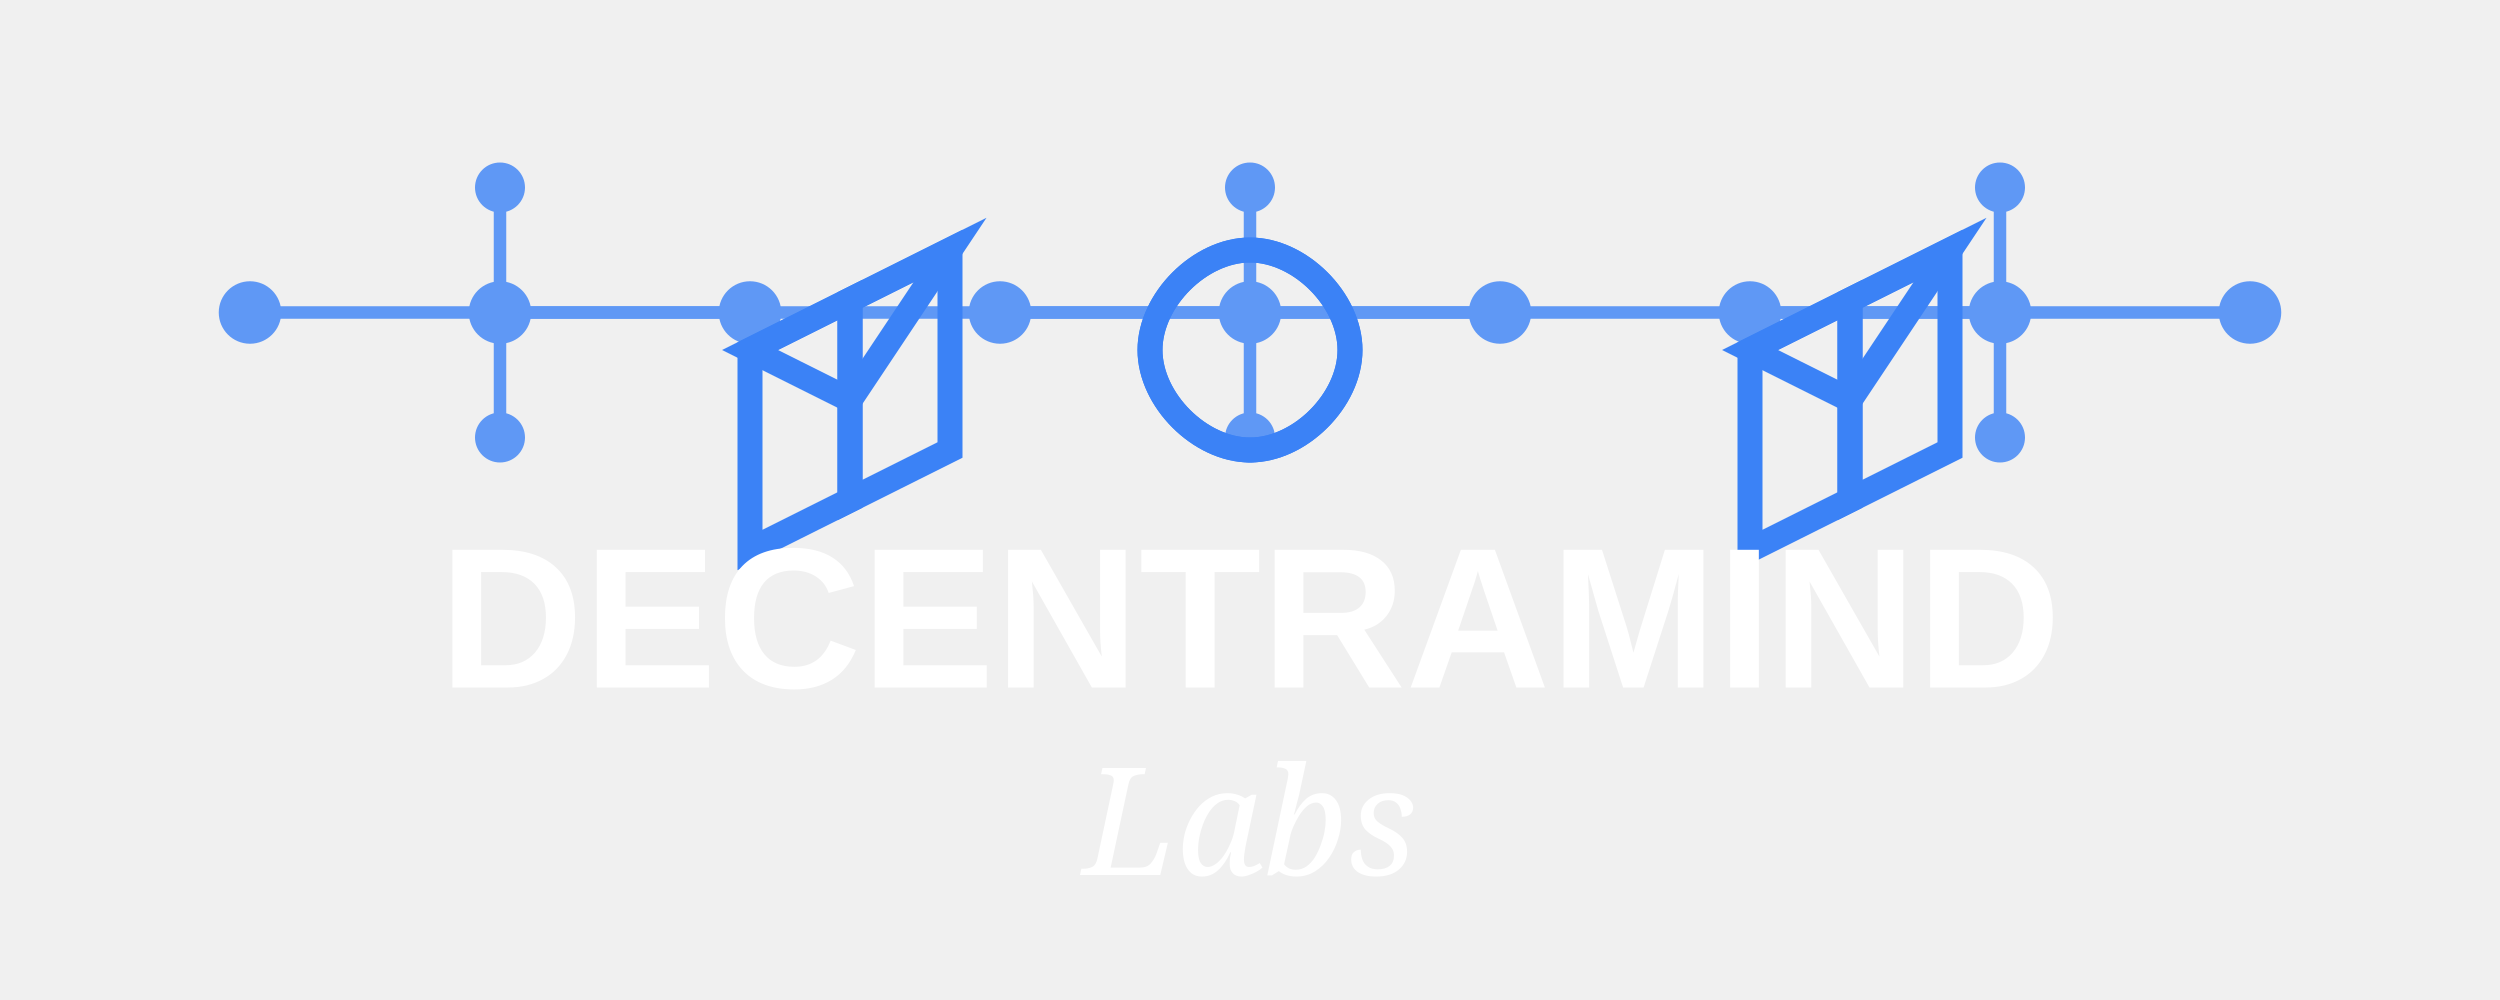
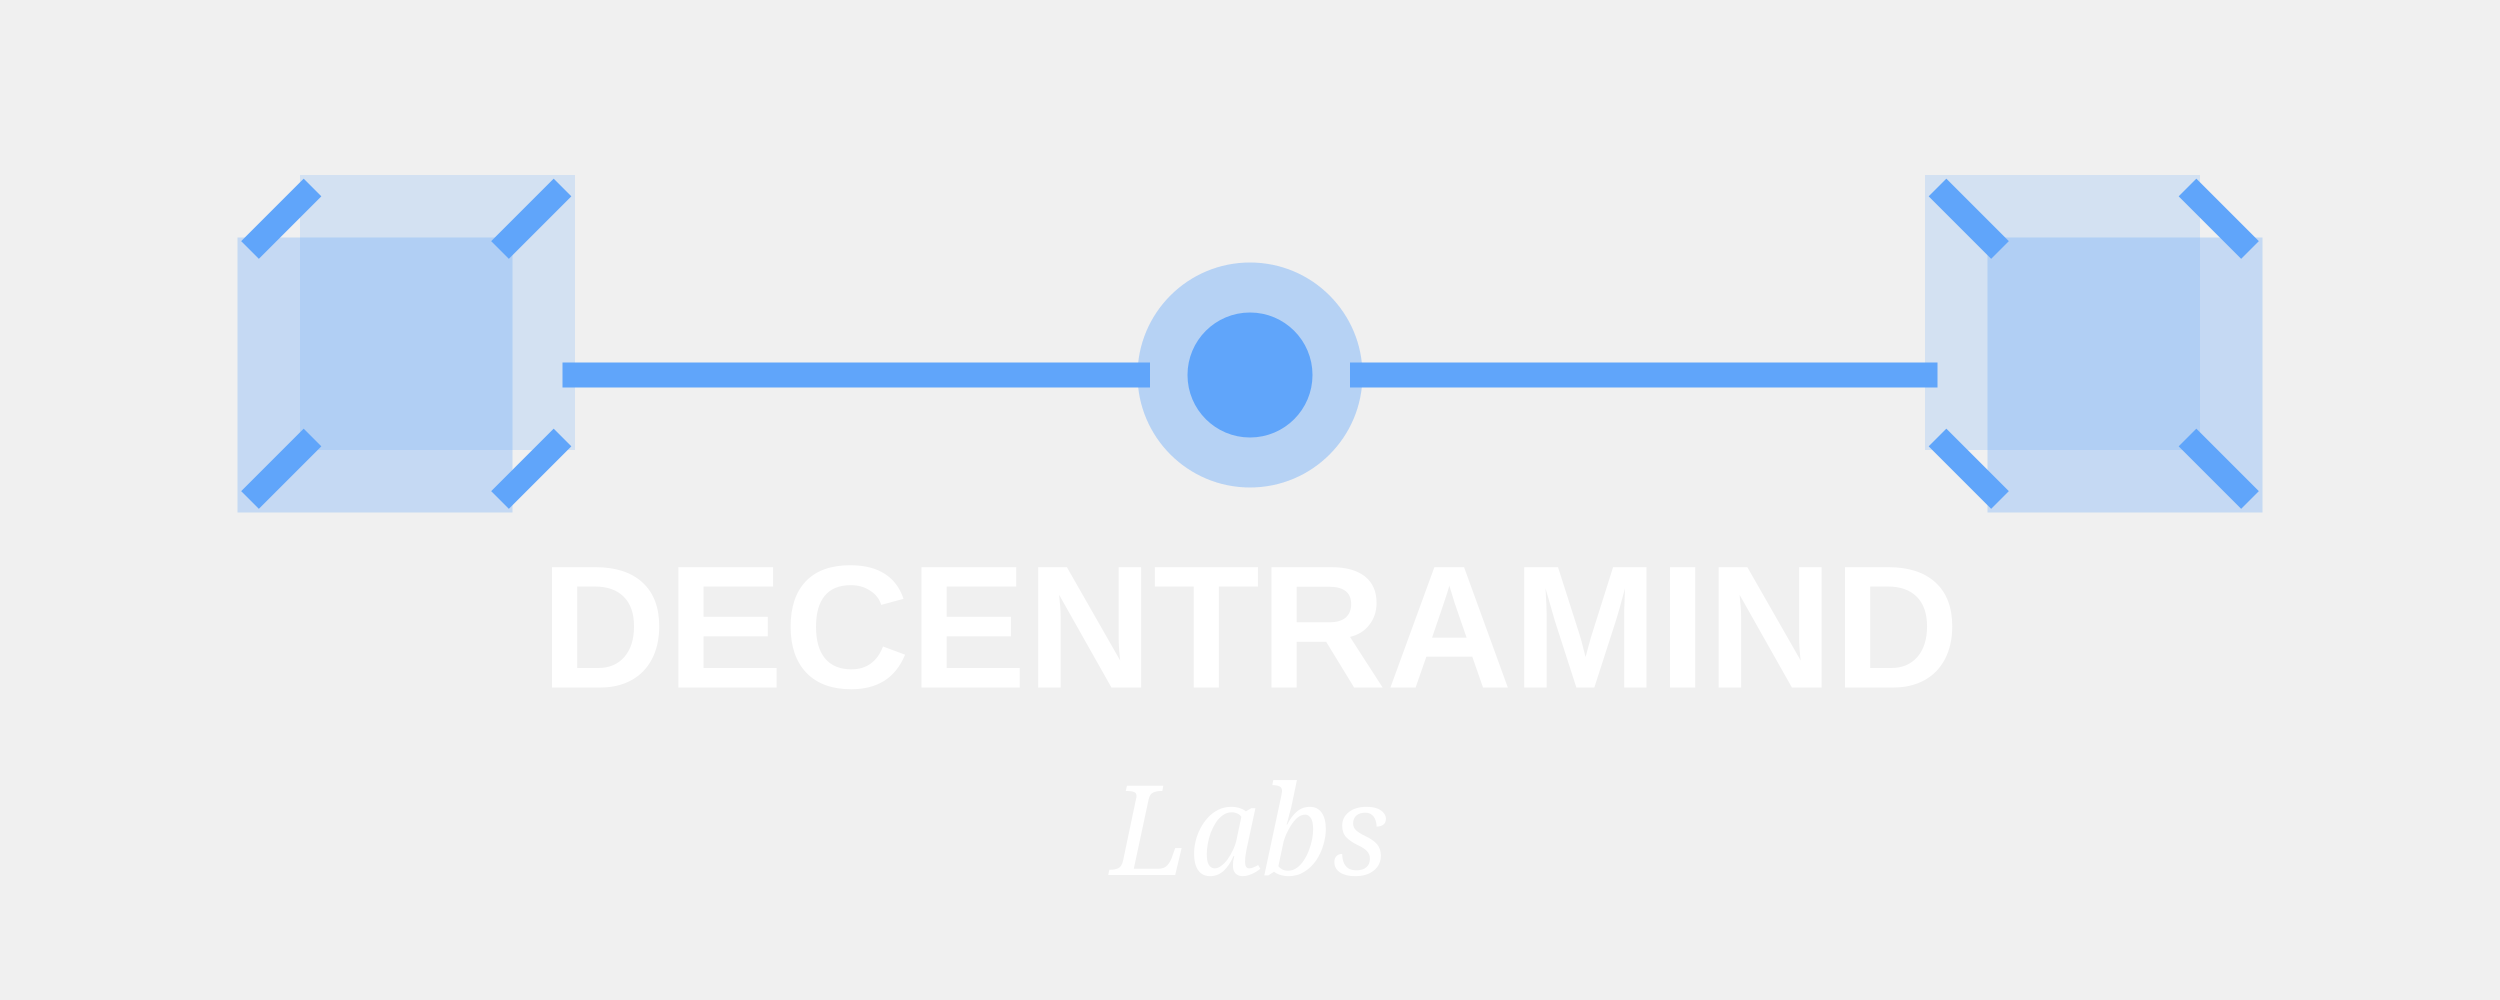
- <svg xmlns="http://www.w3.org/2000/svg" width="200" height="80" viewBox="0 0 200 80" fill="none">
-   <g stroke="#3B82F6" stroke-width="1" fill="none" opacity="0.8">
-     <line x1="20" y1="25" x2="60" y2="25" />
-     <line x1="80" y1="25" x2="120" y2="25" />
-     <line x1="140" y1="25" x2="180" y2="25" />
-     <line x1="40" y1="15" x2="40" y2="35" />
-     <line x1="100" y1="15" x2="100" y2="35" />
-     <line x1="160" y1="15" x2="160" y2="35" />
-     <line x1="40" y1="25" x2="100" y2="25" />
-     <line x1="100" y1="25" x2="160" y2="25" />
-     <circle cx="20" cy="25" r="2" fill="#3B82F6" />
-     <circle cx="40" cy="25" r="2" fill="#3B82F6" />
-     <circle cx="60" cy="25" r="2" fill="#3B82F6" />
-     <circle cx="80" cy="25" r="2" fill="#3B82F6" />
-     <circle cx="100" cy="25" r="2" fill="#3B82F6" />
-     <circle cx="120" cy="25" r="2" fill="#3B82F6" />
-     <circle cx="140" cy="25" r="2" fill="#3B82F6" />
-     <circle cx="160" cy="25" r="2" fill="#3B82F6" />
-     <circle cx="180" cy="25" r="2" fill="#3B82F6" />
-     <circle cx="40" cy="15" r="1.5" fill="#3B82F6" />
-     <circle cx="40" cy="35" r="1.5" fill="#3B82F6" />
-     <circle cx="100" cy="15" r="1.5" fill="#3B82F6" />
-     <circle cx="100" cy="35" r="1.5" fill="#3B82F6" />
-     <circle cx="160" cy="15" r="1.5" fill="#3B82F6" />
-     <circle cx="160" cy="35" r="1.5" fill="#3B82F6" />
+ <svg xmlns="http://www.w3.org/2000/svg" width="200" height="80" viewBox="0 0 200 80">
+   <rect width="200" height="80" fill="transparent" />
+   <g stroke="#60a5fa" stroke-width="2" fill="none">
+     <rect x="20" y="20" width="20" height="20" fill="#60a5fa" opacity="0.3" />
+     <rect x="25" y="15" width="20" height="20" fill="#60a5fa" opacity="0.2" />
+     <line x1="20" y1="20" x2="25" y2="15" />
+     <line x1="40" y1="20" x2="45" y2="15" />
+     <line x1="20" y1="40" x2="25" y2="35" />
+     <line x1="40" y1="40" x2="45" y2="35" />
+     <circle cx="100" cy="30" r="8" fill="#60a5fa" opacity="0.4" />
+     <circle cx="100" cy="30" r="4" fill="#60a5fa" />
+     <rect x="160" y="20" width="20" height="20" fill="#60a5fa" opacity="0.3" />
+     <rect x="155" y="15" width="20" height="20" fill="#60a5fa" opacity="0.2" />
+     <line x1="160" y1="20" x2="155" y2="15" />
+     <line x1="180" y1="20" x2="175" y2="15" />
+     <line x1="160" y1="40" x2="155" y2="35" />
+     <line x1="180" y1="40" x2="175" y2="35" />
+     <line x1="45" y1="30" x2="92" y2="30" />
+     <line x1="108" y1="30" x2="155" y2="30" />
  </g>
-   <g transform="translate(60, 20)">
-     <path d="M0 8 L8 4 L8 20 L0 24 Z" stroke="#3B82F6" stroke-width="2" fill="none" />
-     <path d="M8 4 L16 0 L16 16 L8 20 Z" stroke="#3B82F6" stroke-width="2" fill="none" />
-     <path d="M0 8 L8 4 L16 0 L8 12 Z" stroke="#3B82F6" stroke-width="2" fill="none" />
-   </g>
-   <g transform="translate(100, 20)">
-     <path d="M-8 8 C-8 4, -4 0, 0 0 C4 0, 8 4, 8 8 C8 12, 4 16, 0 16 C-4 16, -8 12, -8 8 Z" stroke="#3B82F6" stroke-width="2" fill="none" />
-     <path d="M8 8 C8 4, 4 0, 0 0 C-4 0, -8 4, -8 8 C-8 12, -4 16, 0 16 C4 16, 8 12, 8 8 Z" stroke="#3B82F6" stroke-width="2" fill="none" />
-   </g>
-   <g transform="translate(140, 20)">
-     <path d="M0 8 L8 4 L8 20 L0 24 Z" stroke="#3B82F6" stroke-width="2" fill="none" />
-     <path d="M8 4 L16 0 L16 16 L8 20 Z" stroke="#3B82F6" stroke-width="2" fill="none" />
-     <path d="M0 8 L8 4 L16 0 L8 12 Z" stroke="#3B82F6" stroke-width="2" fill="none" />
-   </g>
-   <text x="100" y="55" text-anchor="middle" fill="white" font-family="Arial, sans-serif" font-size="16" font-weight="bold">
+   <text x="100" y="55" text-anchor="middle" fill="white" font-family="Arial, sans-serif" font-size="14" font-weight="bold">
    DECENTRAMIND
  </text>
-   <text x="100" y="70" text-anchor="middle" fill="white" font-family="serif" font-size="12" font-style="italic">
+   <text x="100" y="70" text-anchor="middle" fill="white" font-family="serif" font-size="10" font-style="italic">
    Labs
  </text>
</svg>
